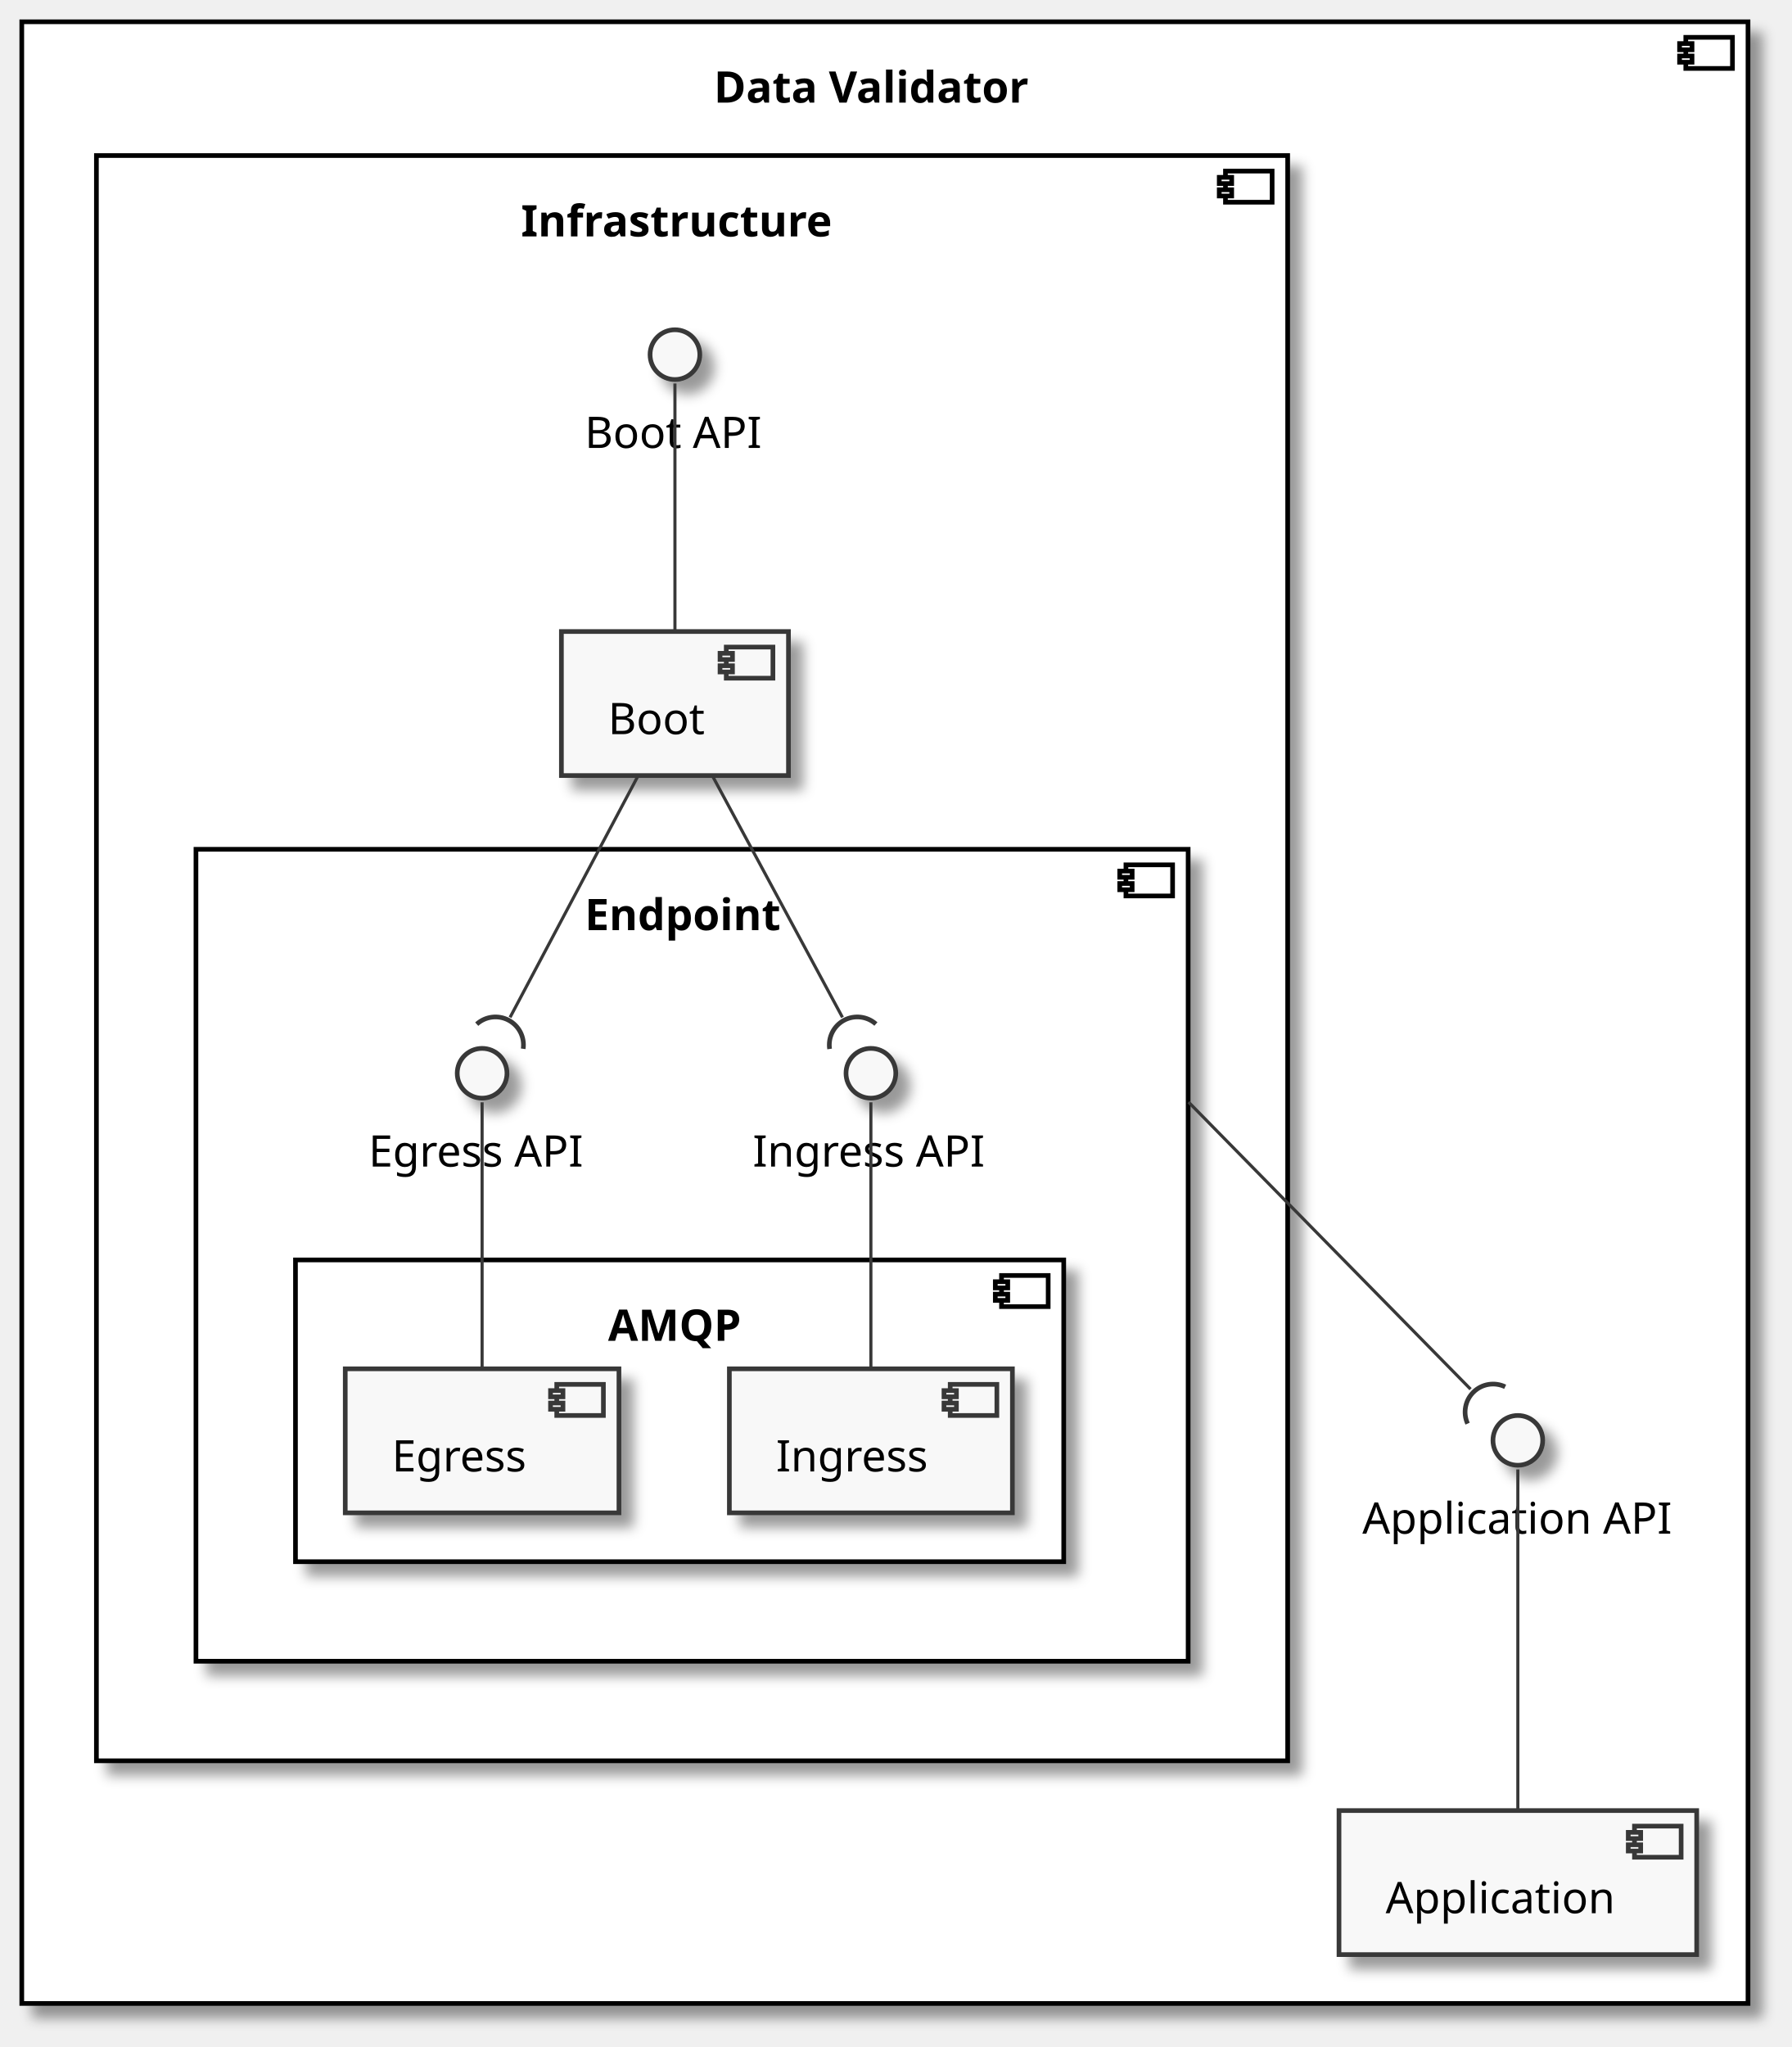
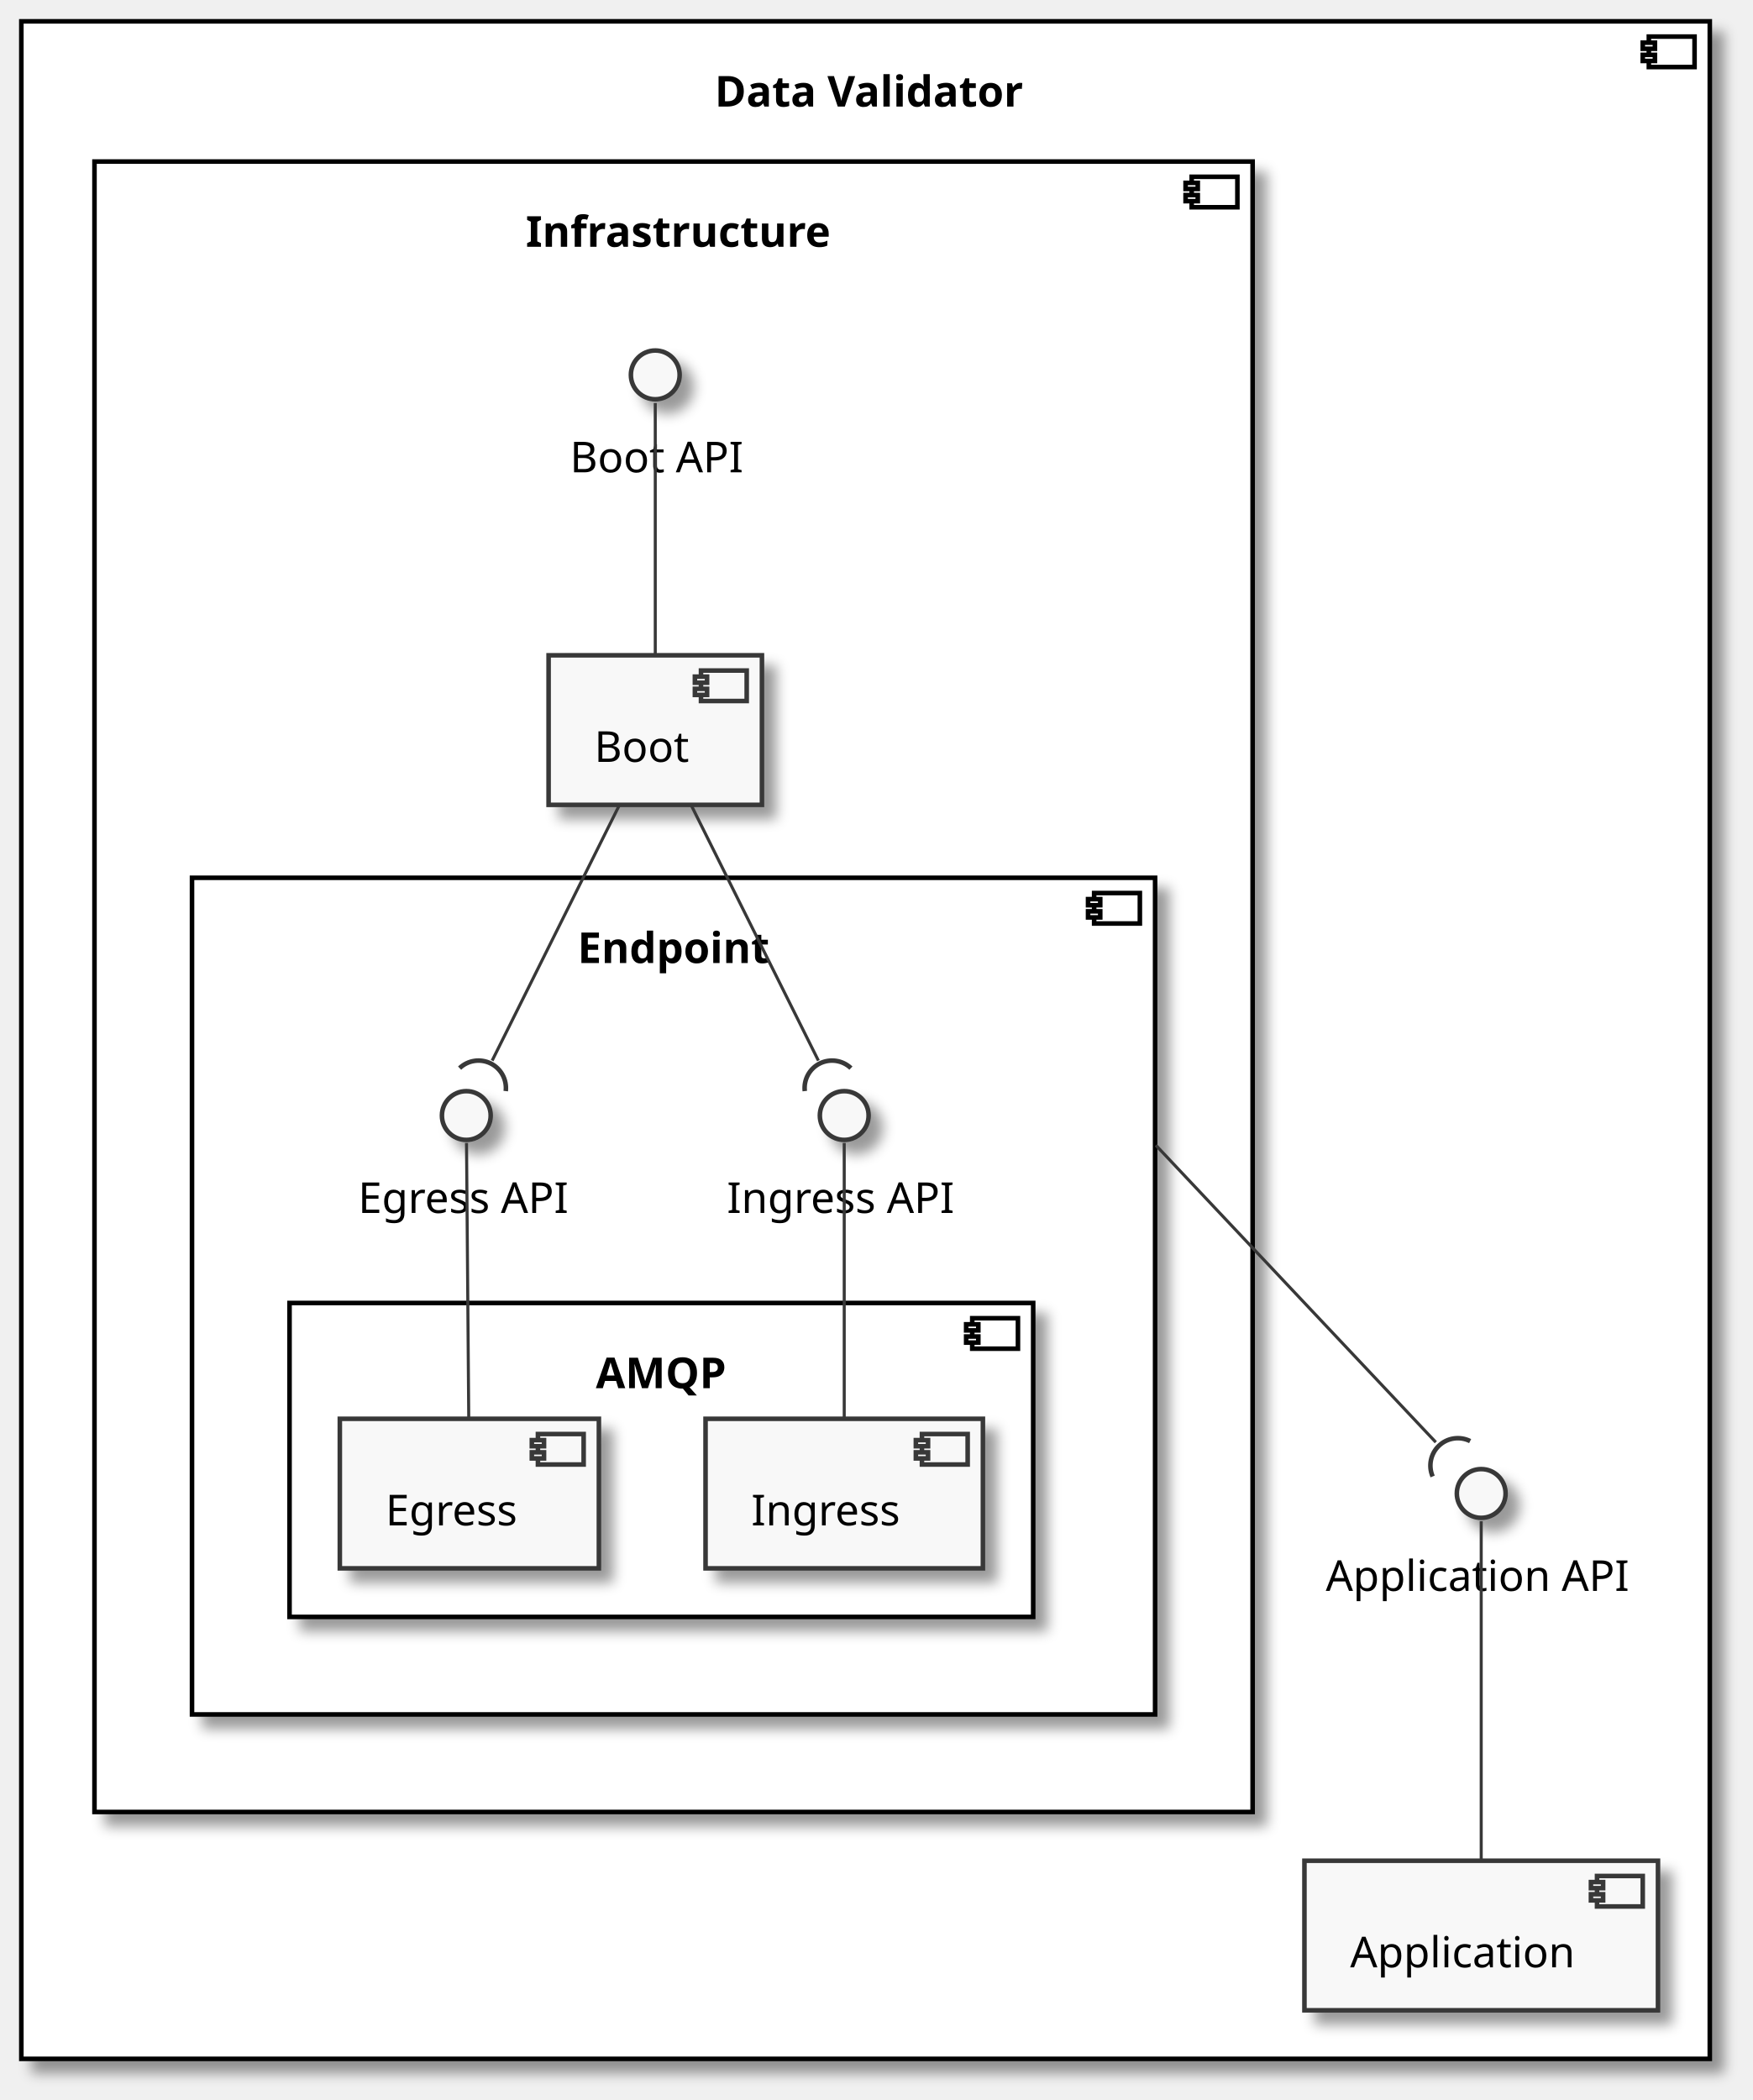
- <svg xmlns="http://www.w3.org/2000/svg" contentScriptType="application/ecmascript" contentStyleType="text/css" height="658px" preserveAspectRatio="none" style="width:576px;height:658px;background:#FFFFFF;" version="1.1" viewBox="0 0 576 658" width="576px" zoomAndPan="magnify">
+ <svg xmlns="http://www.w3.org/2000/svg" contentScriptType="application/ecmascript" contentStyleType="text/css" height="689px" preserveAspectRatio="none" style="width:575px;height:689px;background:#FFFFFF;" version="1.1" viewBox="0 0 575 689" width="575px" zoomAndPan="magnify">
  <defs>
    <filter height="300%" id="fcjuxqmh55m28" width="300%" x="-1" y="-1">
      <feGaussianBlur result="blurOut" stdDeviation="2.0" />
      <feColorMatrix in="blurOut" result="blurOut2" type="matrix" values="0 0 0 0 0 0 0 0 0 0 0 0 0 0 0 0 0 0 .4 0" />
      <feOffset dx="4.0" dy="4.0" in="blurOut2" result="blurOut3" />
      <feBlend in="SourceGraphic" in2="blurOut3" mode="normal" />
    </filter>
  </defs>
  <g>
-     <rect fill="#FFFFFF" filter="url(#fcjuxqmh55m28)" height="637" style="stroke:#000000;stroke-width:1.5;" width="555" x="7" y="7" />
-     <rect fill="#FFFFFF" height="10" style="stroke:#000000;stroke-width:1.5;" width="15" x="542" y="12" />
-     <rect fill="#FFFFFF" height="2" style="stroke:#000000;stroke-width:1.5;" width="4" x="540" y="14" />
-     <rect fill="#FFFFFF" height="2" style="stroke:#000000;stroke-width:1.5;" width="4" x="540" y="18" />
-     <text fill="#000000" font-family="sans-serif" font-size="14" font-weight="bold" lengthAdjust="spacing" textLength="110" x="229.5" y="32.995">Data Validator</text>
-     <rect fill="#FFFFFF" filter="url(#fcjuxqmh55m28)" height="516" style="stroke:#000000;stroke-width:1.5;" width="383" x="31" y="50" />
-     <rect fill="#FFFFFF" height="10" style="stroke:#000000;stroke-width:1.5;" width="15" x="394" y="55" />
-     <rect fill="#FFFFFF" height="2" style="stroke:#000000;stroke-width:1.5;" width="4" x="392" y="57" />
-     <rect fill="#FFFFFF" height="2" style="stroke:#000000;stroke-width:1.5;" width="4" x="392" y="61" />
-     <text fill="#000000" font-family="sans-serif" font-size="14" font-weight="bold" lengthAdjust="spacing" textLength="110" x="167.5" y="75.995">Infrastructure</text>
-     <rect fill="#FFFFFF" filter="url(#fcjuxqmh55m28)" height="261" style="stroke:#000000;stroke-width:1.5;" width="319" x="63" y="273" />
-     <rect fill="#FFFFFF" height="10" style="stroke:#000000;stroke-width:1.5;" width="15" x="362" y="278" />
-     <rect fill="#FFFFFF" height="2" style="stroke:#000000;stroke-width:1.5;" width="4" x="360" y="280" />
-     <rect fill="#FFFFFF" height="2" style="stroke:#000000;stroke-width:1.5;" width="4" x="360" y="284" />
-     <text fill="#000000" font-family="sans-serif" font-size="14" font-weight="bold" lengthAdjust="spacing" textLength="69" x="188" y="298.995">Endpoint</text>
-     <rect fill="#FFFFFF" filter="url(#fcjuxqmh55m28)" height="97" style="stroke:#000000;stroke-width:1.5;" width="247" x="95" y="405" />
-     <rect fill="#FFFFFF" height="10" style="stroke:#000000;stroke-width:1.5;" width="15" x="322" y="410" />
-     <rect fill="#FFFFFF" height="2" style="stroke:#000000;stroke-width:1.5;" width="4" x="320" y="412" />
-     <rect fill="#FFFFFF" height="2" style="stroke:#000000;stroke-width:1.5;" width="4" x="320" y="416" />
-     <text fill="#000000" font-family="sans-serif" font-size="14" font-weight="bold" lengthAdjust="spacing" textLength="46" x="195.5" y="430.995">AMQP</text>
-     <rect fill="#F8F8F8" filter="url(#fcjuxqmh55m28)" height="46.297" style="stroke:#383838;stroke-width:1.5;" width="115" x="430.5" y="582" />
-     <rect fill="#F8F8F8" height="10" style="stroke:#383838;stroke-width:1.5;" width="15" x="525.5" y="587" />
-     <rect fill="#F8F8F8" height="2" style="stroke:#383838;stroke-width:1.5;" width="4" x="523.5" y="589" />
-     <rect fill="#F8F8F8" height="2" style="stroke:#383838;stroke-width:1.5;" width="4" x="523.5" y="593" />
-     <text fill="#000000" font-family="sans-serif" font-size="14" lengthAdjust="spacing" textLength="75" x="445.5" y="614.995">Application</text>
-     <ellipse cx="488" cy="463" fill="#F8F8F8" filter="url(#fcjuxqmh55m28)" rx="8" ry="8" style="stroke:#383838;stroke-width:1.5;" />
-     <text fill="#000000" font-family="sans-serif" font-size="14" lengthAdjust="spacing" textLength="100" x="438" y="492.995">Application API</text>
-     <rect fill="#F8F8F8" filter="url(#fcjuxqmh55m28)" height="46.297" style="stroke:#383838;stroke-width:1.5;" width="73" x="180.5" y="203" />
-     <rect fill="#F8F8F8" height="10" style="stroke:#383838;stroke-width:1.5;" width="15" x="233.5" y="208" />
-     <rect fill="#F8F8F8" height="2" style="stroke:#383838;stroke-width:1.5;" width="4" x="231.5" y="210" />
-     <rect fill="#F8F8F8" height="2" style="stroke:#383838;stroke-width:1.5;" width="4" x="231.5" y="214" />
-     <text fill="#000000" font-family="sans-serif" font-size="14" lengthAdjust="spacing" textLength="33" x="195.5" y="235.995">Boot</text>
-     <ellipse cx="217" cy="114" fill="#F8F8F8" filter="url(#fcjuxqmh55m28)" rx="8" ry="8" style="stroke:#383838;stroke-width:1.5;" />
-     <text fill="#000000" font-family="sans-serif" font-size="14" lengthAdjust="spacing" textLength="58" x="188" y="143.995">Boot API</text>
-     <ellipse cx="280" cy="345" fill="#F8F8F8" filter="url(#fcjuxqmh55m28)" rx="8" ry="8" style="stroke:#383838;stroke-width:1.5;" />
-     <text fill="#000000" font-family="sans-serif" font-size="14" lengthAdjust="spacing" textLength="76" x="242" y="374.995">Ingress API</text>
-     <ellipse cx="155" cy="345" fill="#F8F8F8" filter="url(#fcjuxqmh55m28)" rx="8" ry="8" style="stroke:#383838;stroke-width:1.5;" />
-     <text fill="#000000" font-family="sans-serif" font-size="14" lengthAdjust="spacing" textLength="73" x="118.5" y="374.995">Egress API</text>
-     <rect fill="#F8F8F8" filter="url(#fcjuxqmh55m28)" height="46.297" style="stroke:#383838;stroke-width:1.5;" width="91" x="234.5" y="440" />
-     <rect fill="#F8F8F8" height="10" style="stroke:#383838;stroke-width:1.5;" width="15" x="305.5" y="445" />
-     <rect fill="#F8F8F8" height="2" style="stroke:#383838;stroke-width:1.5;" width="4" x="303.5" y="447" />
-     <rect fill="#F8F8F8" height="2" style="stroke:#383838;stroke-width:1.5;" width="4" x="303.5" y="451" />
-     <text fill="#000000" font-family="sans-serif" font-size="14" lengthAdjust="spacing" textLength="51" x="249.5" y="472.995">Ingress</text>
-     <rect fill="#F8F8F8" filter="url(#fcjuxqmh55m28)" height="46.297" style="stroke:#383838;stroke-width:1.5;" width="88" x="111" y="440" />
-     <rect fill="#F8F8F8" height="10" style="stroke:#383838;stroke-width:1.5;" width="15" x="179" y="445" />
-     <rect fill="#F8F8F8" height="2" style="stroke:#383838;stroke-width:1.5;" width="4" x="177" y="447" />
-     <rect fill="#F8F8F8" height="2" style="stroke:#383838;stroke-width:1.5;" width="4" x="177" y="451" />
-     <text fill="#000000" font-family="sans-serif" font-size="14" lengthAdjust="spacing" textLength="48" x="126" y="472.995">Egress</text>
-     <path d="M155,354.34 C155,372.01 155,413.68 155,439.69 " fill="none" id="EGRESS_API-EGRESS" style="stroke:#383838;stroke-width:1.0;" />
-     <path d="M280,354.34 C280,372.01 280,413.68 280,439.69 " fill="none" id="INGRESS_API-INGRESS" style="stroke:#383838;stroke-width:1.0;" />
-     <path d="M488,472.34 C488,493.59 488,550.33 488,581.94 " fill="none" id="APP_API-APP" style="stroke:#383838;stroke-width:1.0;" />
-     <path d="M217,123.27 C217,139.96 217,178.16 217,202.71 " fill="none" id="BOOT_API-BOOT" style="stroke:#383838;stroke-width:1.0;" />
-     <path d="M205.34,249.01 C193.34,271.65 174.91,306.43 163.99,327.03 " fill="none" id="BOOT-to-EGRESS_API" style="stroke:#383838;stroke-width:1.0;" />
-     <path d="M168.213,337.136 A9,9 0 0 0 153.273 329.206" style="stroke:#383838;stroke-width:1.5;fill:none;" />
-     <path d="M228.85,249.01 C241.04,271.65 259.77,306.43 270.86,327.03 " fill="none" id="BOOT-to-INGRESS_API" style="stroke:#383838;stroke-width:1.0;" />
-     <path d="M281.614,329.168 A9,9 0 0 0 266.725 337.193" style="stroke:#383838;stroke-width:1.5;fill:none;" />
-     <path d="M382.113,354.255 C382.296,354.442 382.483,354.632 382.672,354.824 C383.05,355.209 383.438,355.604 383.837,356.01 C384.635,356.821 385.472,357.674 386.348,358.565 C393.352,365.692 402.759,375.265 413.034,385.72 C433.582,406.63 457.6,431.07 472.8,446.54 " fill="none" id="ENDPOINT-to-APP_API" style="stroke:#383838;stroke-width:1.0;" />
-     <path d="M483.926,445.782 A9,9 0 0 0 471.845 457.621" style="stroke:#383838;stroke-width:1.5;fill:none;" />
+     <rect fill="#FFFFFF" filter="url(#fcjuxqmh55m28)" height="668.5" style="stroke:#000000;stroke-width:1.5;" width="554" x="7" y="7" />
+     <rect fill="#FFFFFF" height="10" style="stroke:#000000;stroke-width:1.5;" width="15" x="541" y="12" />
+     <rect fill="#FFFFFF" height="2" style="stroke:#000000;stroke-width:1.5;" width="4" x="539" y="14" />
+     <rect fill="#FFFFFF" height="2" style="stroke:#000000;stroke-width:1.5;" width="4" x="539" y="18" />
+     <text fill="#000000" font-family="sans-serif" font-size="14" font-weight="bold" lengthAdjust="spacing" textLength="99" x="234.5" y="34.966">Data Validator</text>
+     <rect fill="#FFFFFF" filter="url(#fcjuxqmh55m28)" height="541.5" style="stroke:#000000;stroke-width:1.5;" width="380" x="31" y="53" />
+     <rect fill="#FFFFFF" height="10" style="stroke:#000000;stroke-width:1.5;" width="15" x="391" y="58" />
+     <rect fill="#FFFFFF" height="2" style="stroke:#000000;stroke-width:1.5;" width="4" x="389" y="60" />
+     <rect fill="#FFFFFF" height="2" style="stroke:#000000;stroke-width:1.5;" width="4" x="389" y="64" />
+     <text fill="#000000" font-family="sans-serif" font-size="14" font-weight="bold" lengthAdjust="spacing" textLength="97" x="172.5" y="80.966">Infrastructure</text>
+     <rect fill="#FFFFFF" filter="url(#fcjuxqmh55m28)" height="274.5" style="stroke:#000000;stroke-width:1.5;" width="316" x="63" y="288" />
+     <rect fill="#FFFFFF" height="10" style="stroke:#000000;stroke-width:1.5;" width="15" x="359" y="293" />
+     <rect fill="#FFFFFF" height="2" style="stroke:#000000;stroke-width:1.5;" width="4" x="357" y="295" />
+     <rect fill="#FFFFFF" height="2" style="stroke:#000000;stroke-width:1.5;" width="4" x="357" y="299" />
+     <text fill="#000000" font-family="sans-serif" font-size="14" font-weight="bold" lengthAdjust="spacing" textLength="63" x="189.5" y="315.966">Endpoint</text>
+     <rect fill="#FFFFFF" filter="url(#fcjuxqmh55m28)" height="103" style="stroke:#000000;stroke-width:1.5;" width="244" x="95" y="427.5" />
+     <rect fill="#FFFFFF" height="10" style="stroke:#000000;stroke-width:1.5;" width="15" x="319" y="432.5" />
+     <rect fill="#FFFFFF" height="2" style="stroke:#000000;stroke-width:1.5;" width="4" x="317" y="434.5" />
+     <rect fill="#FFFFFF" height="2" style="stroke:#000000;stroke-width:1.5;" width="4" x="317" y="438.5" />
+     <text fill="#000000" font-family="sans-serif" font-size="14" font-weight="bold" lengthAdjust="spacing" textLength="43" x="195.5" y="455.466">AMQP</text>
+     <rect fill="#F8F8F8" filter="url(#fcjuxqmh55m28)" height="49.068" style="stroke:#383838;stroke-width:1.5;" width="116" x="428" y="610.5" />
+     <rect fill="#F8F8F8" height="10" style="stroke:#383838;stroke-width:1.5;" width="15" x="524" y="615.5" />
+     <rect fill="#F8F8F8" height="2" style="stroke:#383838;stroke-width:1.5;" width="4" x="522" y="617.5" />
+     <rect fill="#F8F8F8" height="2" style="stroke:#383838;stroke-width:1.5;" width="4" x="522" y="621.5" />
+     <text fill="#000000" font-family="sans-serif" font-size="14" lengthAdjust="spacing" textLength="76" x="443" y="645.466">Application</text>
+     <ellipse cx="486" cy="490" fill="#F8F8F8" filter="url(#fcjuxqmh55m28)" rx="8" ry="8" style="stroke:#383838;stroke-width:1.5;" />
+     <text fill="#000000" font-family="sans-serif" font-size="14" lengthAdjust="spacing" textLength="102" x="435" y="521.966">Application API</text>
+     <rect fill="#F8F8F8" filter="url(#fcjuxqmh55m28)" height="49.068" style="stroke:#383838;stroke-width:1.5;" width="70" x="180" y="215" />
+     <rect fill="#F8F8F8" height="10" style="stroke:#383838;stroke-width:1.5;" width="15" x="230" y="220" />
+     <rect fill="#F8F8F8" height="2" style="stroke:#383838;stroke-width:1.5;" width="4" x="228" y="222" />
+     <rect fill="#F8F8F8" height="2" style="stroke:#383838;stroke-width:1.5;" width="4" x="228" y="226" />
+     <text fill="#000000" font-family="sans-serif" font-size="14" lengthAdjust="spacing" textLength="30" x="195" y="249.966">Boot</text>
+     <ellipse cx="215" cy="123" fill="#F8F8F8" filter="url(#fcjuxqmh55m28)" rx="8" ry="8" style="stroke:#383838;stroke-width:1.5;" />
+     <text fill="#000000" font-family="sans-serif" font-size="14" lengthAdjust="spacing" textLength="56" x="187" y="154.966">Boot API</text>
+     <ellipse cx="277" cy="366" fill="#F8F8F8" filter="url(#fcjuxqmh55m28)" rx="8" ry="8" style="stroke:#383838;stroke-width:1.5;" />
+     <text fill="#000000" font-family="sans-serif" font-size="14" lengthAdjust="spacing" textLength="77" x="238.5" y="397.966">Ingress API</text>
+     <ellipse cx="153" cy="366" fill="#F8F8F8" filter="url(#fcjuxqmh55m28)" rx="8" ry="8" style="stroke:#383838;stroke-width:1.5;" />
+     <text fill="#000000" font-family="sans-serif" font-size="14" lengthAdjust="spacing" textLength="71" x="117.5" y="397.966">Egress API</text>
+     <rect fill="#F8F8F8" filter="url(#fcjuxqmh55m28)" height="49.068" style="stroke:#383838;stroke-width:1.5;" width="91" x="231.5" y="465.5" />
+     <rect fill="#F8F8F8" height="10" style="stroke:#383838;stroke-width:1.5;" width="15" x="302.5" y="470.5" />
+     <rect fill="#F8F8F8" height="2" style="stroke:#383838;stroke-width:1.5;" width="4" x="300.5" y="472.5" />
+     <rect fill="#F8F8F8" height="2" style="stroke:#383838;stroke-width:1.5;" width="4" x="300.5" y="476.5" />
+     <text fill="#000000" font-family="sans-serif" font-size="14" lengthAdjust="spacing" textLength="51" x="246.5" y="500.466">Ingress</text>
+     <rect fill="#F8F8F8" filter="url(#fcjuxqmh55m28)" height="49.068" style="stroke:#383838;stroke-width:1.5;" width="85" x="111.5" y="465.5" />
+     <rect fill="#F8F8F8" height="10" style="stroke:#383838;stroke-width:1.5;" width="15" x="176.5" y="470.5" />
+     <rect fill="#F8F8F8" height="2" style="stroke:#383838;stroke-width:1.5;" width="4" x="174.5" y="472.5" />
+     <rect fill="#F8F8F8" height="2" style="stroke:#383838;stroke-width:1.5;" width="4" x="174.5" y="476.5" />
+     <text fill="#000000" font-family="sans-serif" font-size="14" lengthAdjust="spacing" textLength="45" x="126.5" y="500.466">Egress</text>
+     <path d="M153.07,375 C153.21,393.03 153.58,437.38 153.8,465.15 " fill="none" id="EGRESS_API-EGRESS" style="stroke:#383838;stroke-width:1.0;" />
+     <path d="M277,375 C277,393.03 277,437.38 277,465.15 " fill="none" id="INGRESS_API-INGRESS" style="stroke:#383838;stroke-width:1.0;" />
+     <path d="M486,499.1 C486,520.25 486,577.78 486,610.47 " fill="none" id="APP_API-APP" style="stroke:#383838;stroke-width:1.0;" />
+     <path d="M215,132.23 C215,149.26 215,188.89 215,214.65 " fill="none" id="BOOT_API-BOOT" style="stroke:#383838;stroke-width:1.0;" />
+     <path d="M203.19,264.21 C191,288.69 172.28,326.29 161.48,347.98 " fill="none" id="BOOT-to-EGRESS_API" style="stroke:#383838;stroke-width:1.0;" />
+     <path d="M165.943,357.982 A9,9 0 0 0 150.8 350.447" style="stroke:#383838;stroke-width:1.5;fill:none;" />
+     <path d="M226.81,264.21 C239,288.69 257.72,326.29 268.52,347.98 " fill="none" id="BOOT-to-INGRESS_API" style="stroke:#383838;stroke-width:1.0;" />
+     <path d="M279.2,350.447 A9,9 0 0 0 264.057 357.982" style="stroke:#383838;stroke-width:1.5;fill:none;" />
+     <path d="M379.25,375.754 C379.437,375.952 379.626,376.154 379.818,376.358 C380.203,376.765 380.598,377.184 381.003,377.615 C381.814,378.475 382.666,379.378 383.557,380.323 C390.678,387.877 400.239,398.018 410.669,409.081 C431.527,431.207 455.86,457.02 471.1,473.19 " fill="none" id="ENDPOINT-to-APP_API" style="stroke:#383838;stroke-width:1.0;" />
+     <path d="M482.371,472.818 A9,9 0 0 0 470.065 484.423" style="stroke:#383838;stroke-width:1.5;fill:none;" />
  </g>
</svg>
